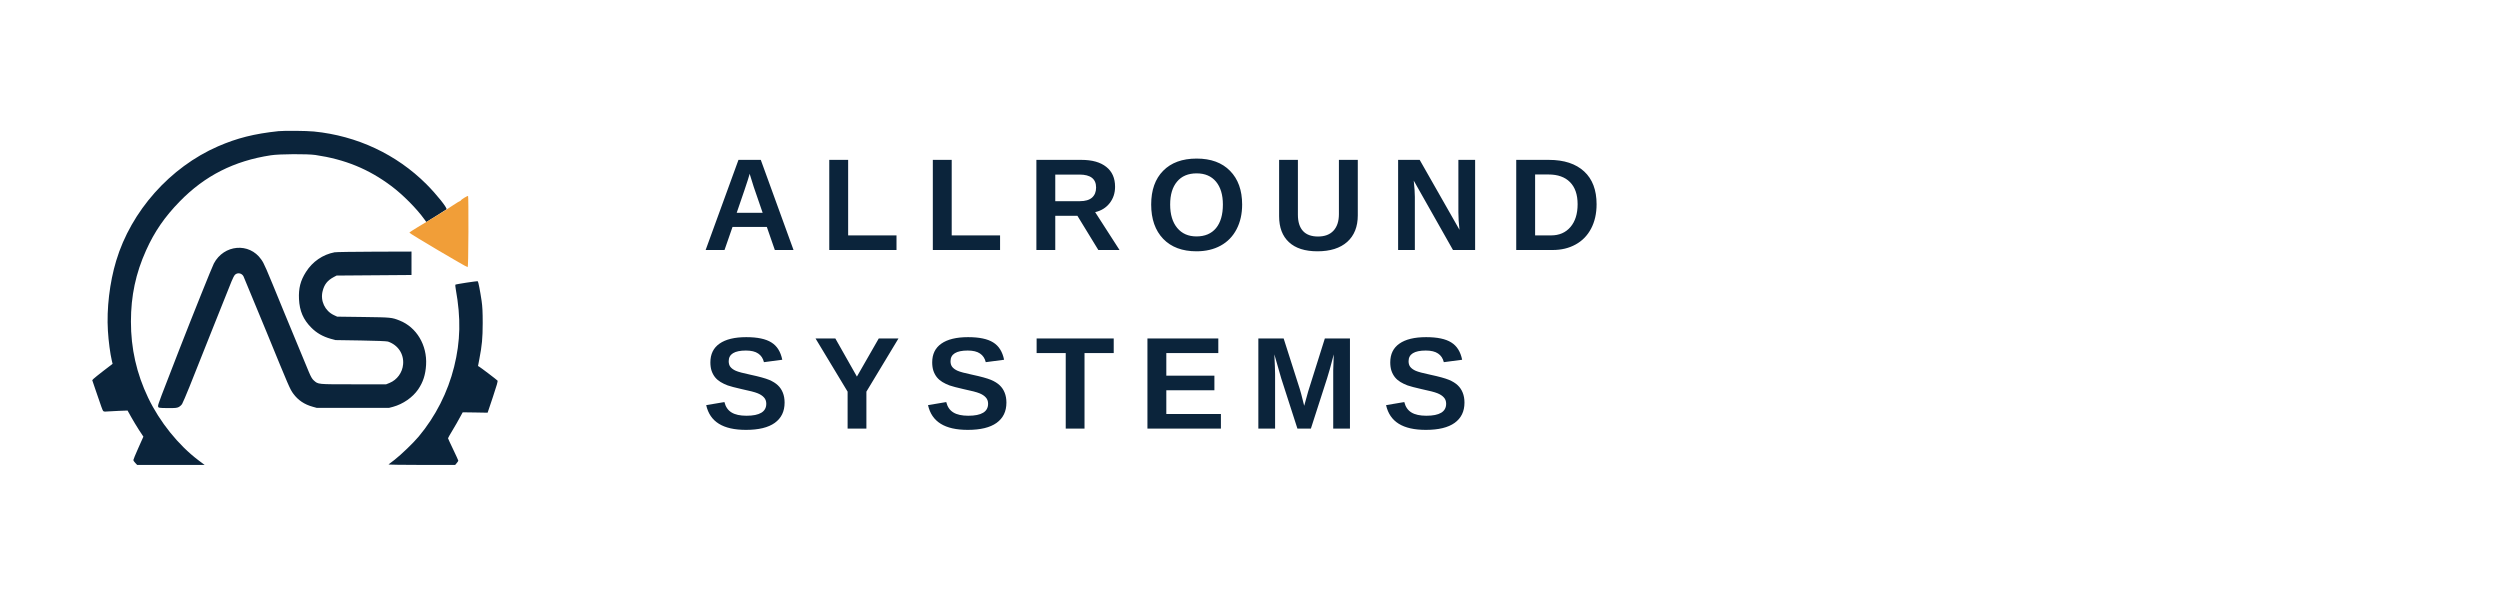
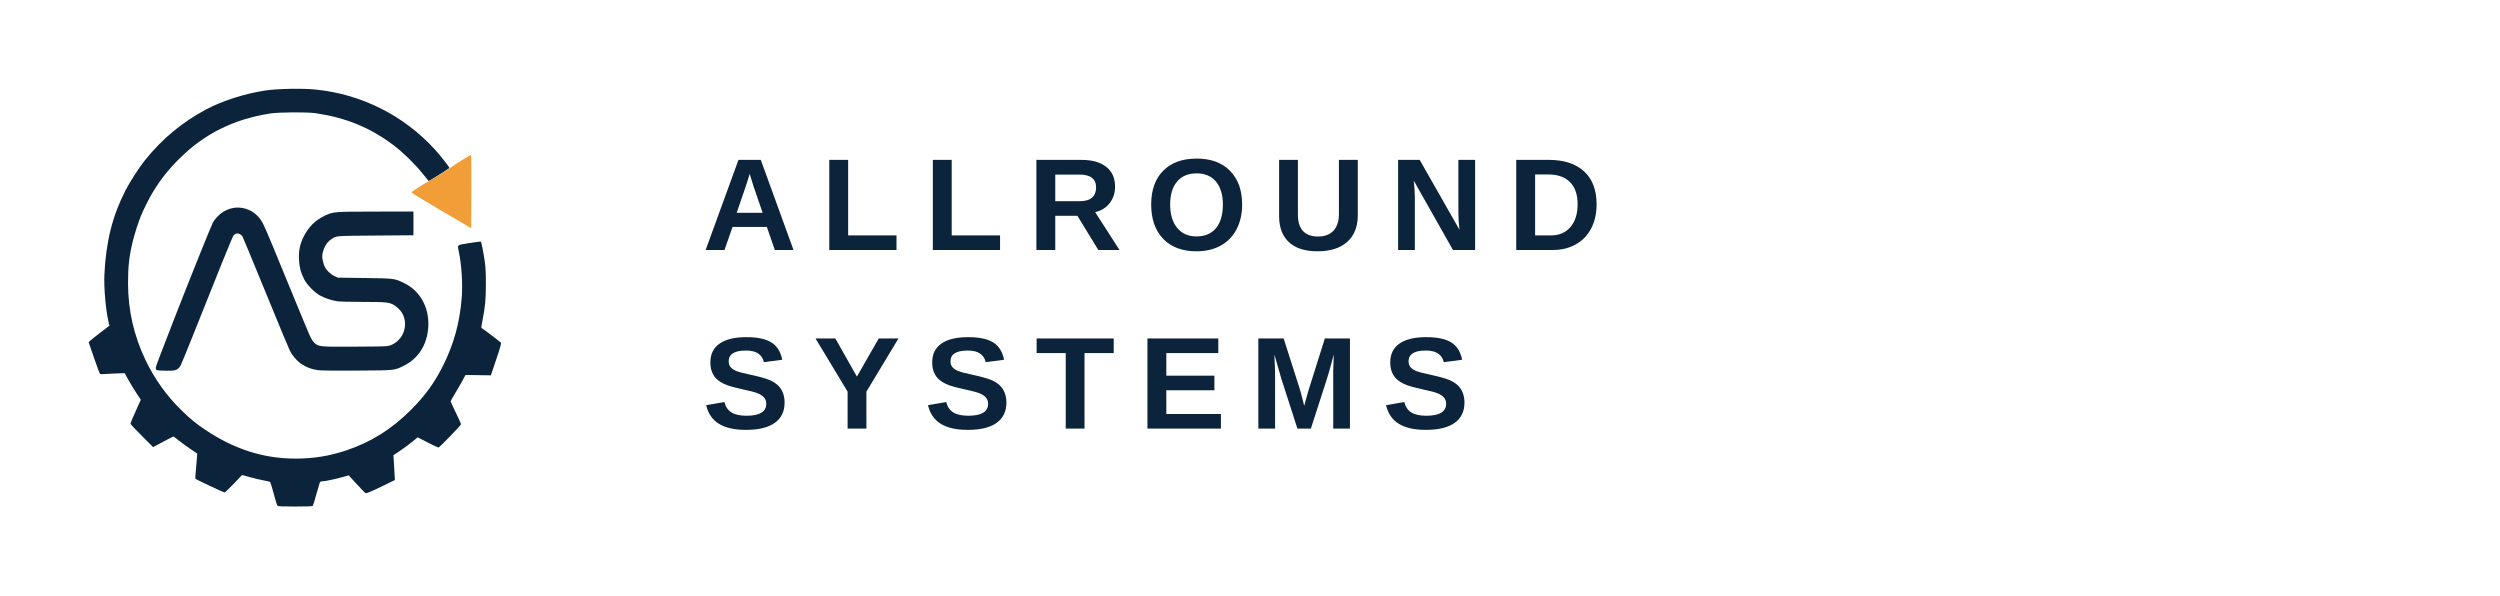
<svg xmlns="http://www.w3.org/2000/svg" viewBox="0 0 420 100" role="img" aria-label="Allround Systems lockup horizontal">
  <g transform="translate(2 2) scale(0.96)">
-     <path fill="#0B243B" fill-rule="evenodd" d="M32.65 78.47 C29.14 75.82 25.87 71.76 23.84 67.52 C21.82 63.30 20.82 58.90 20.83 54.18 C20.83 49.70 21.67 45.74 23.48 41.73 C24.95 38.46 26.74 35.86 29.38 33.16 C33.77 28.66 38.89 26.07 45.32 25.09 C46.81 24.86 51.71 24.83 53.12 25.04 C58.31 25.81 62.41 27.49 66.38 30.46 C68.38 31.95 70.83 34.41 72.17 36.28 L72.53 36.77 L74.24 35.71 C75.18 35.13 76.00 34.61 76.05 34.56 C76.26 34.36 74.35 31.97 72.55 30.16 C67.30 24.92 60.40 21.68 52.85 20.93 C51.55 20.80 47.66 20.77 46.65 20.87 C42.36 21.33 39.43 22.07 36.06 23.53 C27.68 27.19 20.87 34.84 18.25 43.55 C17.10 47.36 16.56 51.96 16.80 55.81 C16.91 57.61 17.20 59.83 17.48 61.00 L17.62 61.59 L16.05 62.79 C15.19 63.45 14.39 64.10 14.27 64.22 L14.06 64.45 L14.63 66.13 C15.70 69.27 15.85 69.69 15.97 69.83 C16.06 69.94 16.24 69.97 16.58 69.93 C16.85 69.90 17.79 69.85 18.66 69.82 L20.24 69.76 L20.87 70.89 C21.22 71.52 21.84 72.54 22.25 73.18 L23.01 74.33 L22.13 76.30 C21.64 77.39 21.25 78.35 21.25 78.43 C21.25 78.51 21.40 78.74 21.59 78.93 L21.92 79.28 L27.83 79.28 L33.73 79.28 L32.65 78.47 Z M77.84 78.96 C78.00 78.78 78.12 78.58 78.12 78.53 C78.12 78.47 77.71 77.59 77.22 76.56 C76.73 75.54 76.32 74.66 76.32 74.61 C76.32 74.56 76.67 73.94 77.10 73.23 C77.53 72.52 78.11 71.52 78.38 71.00 L78.89 70.07 L81.07 70.10 L83.25 70.14 L84.17 67.40 C84.87 65.32 85.06 64.62 84.98 64.52 C84.84 64.36 82.06 62.25 81.77 62.08 L81.57 61.97 L81.80 60.77 C82.27 58.32 82.38 57.14 82.39 54.44 C82.39 52.50 82.34 51.53 82.20 50.58 C81.95 48.88 81.63 47.23 81.53 47.14 C81.45 47.07 77.70 47.64 77.60 47.74 C77.57 47.76 77.61 48.13 77.68 48.55 C78.59 53.60 78.50 57.63 77.39 62.10 C76.28 66.56 74.15 70.77 71.19 74.31 C70.27 75.42 68.10 77.50 66.97 78.38 C66.44 78.78 65.97 79.15 65.91 79.19 C65.86 79.24 68.46 79.28 71.69 79.28 L77.57 79.28 L77.84 78.96 Z M29.17 69.16 C29.38 69.06 29.65 68.82 29.78 68.62 C29.90 68.43 30.49 67.05 31.09 65.56 C31.68 64.07 33.49 59.51 35.12 55.44 C36.75 51.37 38.24 47.64 38.44 47.14 C38.64 46.63 38.91 46.12 39.05 45.99 C39.50 45.57 40.24 45.71 40.53 46.28 C40.66 46.55 42.42 50.80 44.61 56.13 C48.51 65.66 48.66 66.02 49.25 66.82 C50.09 67.96 51.19 68.70 52.65 69.10 L53.33 69.29 L59.67 69.29 L66.01 69.29 L66.70 69.11 C68.45 68.63 70.14 67.46 71.10 66.05 C71.96 64.79 72.38 63.49 72.48 61.78 C72.69 58.32 70.81 55.18 67.85 54.01 C66.46 53.46 66.39 53.46 61.52 53.39 L56.92 53.33 L56.34 53.06 C54.78 52.32 53.95 50.57 54.37 48.89 C54.66 47.69 55.22 46.99 56.34 46.39 L56.82 46.14 L63.37 46.09 L69.93 46.04 L69.93 43.99 L69.93 41.94 L63.44 41.96 C59.87 41.97 56.73 42.02 56.46 42.07 C54.41 42.46 52.60 43.70 51.46 45.51 C50.49 47.03 50.15 48.38 50.24 50.26 C50.34 52.34 50.99 53.84 52.38 55.24 C53.33 56.20 54.40 56.81 55.81 57.21 L56.61 57.43 L61.05 57.50 C63.65 57.54 65.62 57.62 65.81 57.69 C67.57 58.29 68.62 59.86 68.46 61.67 C68.34 63.11 67.41 64.39 66.09 64.93 L65.49 65.17 L59.73 65.17 C53.37 65.17 53.63 65.19 52.83 64.49 C52.55 64.25 52.32 63.85 51.97 63.02 C51.12 60.99 48.67 55.07 47.67 52.64 C44.23 44.23 44.16 44.08 43.63 43.32 C41.53 40.31 37.10 40.70 35.34 44.03 C35.02 44.65 31.67 52.99 29.25 59.20 C26.06 67.39 25.58 68.65 25.58 68.93 C25.58 69.31 25.63 69.32 27.38 69.33 C28.54 69.34 28.87 69.31 29.17 69.16 Z" />
-     <path fill="#F19E38" fill-rule="evenodd" d="M79.89 38.48 C79.90 35.08 79.88 32.27 79.83 32.22 C79.75 32.14 78.63 32.82 78.56 33.00 C78.54 33.05 78.48 33.09 78.42 33.09 C78.37 33.09 77.77 33.46 77.09 33.91 C75.62 34.89 73.15 36.41 71.06 37.64 C70.24 38.13 69.56 38.58 69.56 38.64 C69.56 38.77 79.60 44.72 79.76 44.67 C79.83 44.65 79.87 42.47 79.89 38.48 Z" />
+     <path fill="#0B243B" fill-rule="evenodd" d="M52.659 86.425 C52.716 86.351 52.989 85.468 53.266 84.462 C53.543 83.457 53.815 82.526 53.871 82.392 C53.946 82.216 54.064 82.151 54.305 82.151 C54.748 82.151 56.558 81.771 57.872 81.402 L58.937 81.103 L60.281 82.567 C61.020 83.373 61.707 84.089 61.807 84.159 C62.028 84.313 62.441 84.150 65.150 82.834 L67.020 81.925 L66.948 80.560 C66.908 79.808 66.850 78.831 66.819 78.387 L66.763 77.581 L67.929 76.802 C68.570 76.374 69.527 75.669 70.055 75.234 L71.016 74.445 L72.749 75.341 C73.703 75.834 74.556 76.237 74.644 76.237 C74.824 76.237 78.602 72.334 78.602 72.149 C78.602 72.085 78.191 71.181 77.688 70.139 C77.185 69.098 76.774 68.202 76.774 68.147 C76.774 68.092 77.131 67.458 77.566 66.739 C78.002 66.019 78.589 65.004 78.870 64.482 L79.382 63.534 L81.600 63.568 L83.817 63.602 L84.757 60.816 C85.469 58.703 85.667 57.995 85.577 57.886 C85.439 57.720 82.615 55.574 82.309 55.403 C82.108 55.290 82.108 55.264 82.340 54.069 C82.836 51.501 82.942 50.378 82.944 47.634 C82.945 45.675 82.897 44.669 82.756 43.710 C82.504 41.989 82.174 40.301 82.072 40.210 C82.026 40.170 81.106 40.282 80.027 40.459 C77.781 40.828 77.941 40.690 78.219 42.009 C78.701 44.306 78.909 47.616 78.720 50.000 C78.370 54.408 77.346 58.127 75.427 61.956 C73.948 64.908 72.281 67.200 69.847 69.629 C66.401 73.069 62.777 75.330 58.387 76.779 C55.502 77.731 52.740 78.172 49.655 78.172 C44.029 78.172 38.934 76.546 33.816 73.117 C32.237 72.058 31.178 71.194 29.746 69.795 C27.075 67.186 24.986 64.276 23.389 60.941 C21.341 56.661 20.323 52.193 20.323 47.480 C20.323 44.464 20.535 42.636 21.191 39.988 C21.494 38.768 22.104 36.879 22.576 35.700 C23.023 34.586 24.065 32.526 24.761 31.384 C26.050 29.267 27.488 27.471 29.421 25.567 C33.777 21.275 38.894 18.754 45.236 17.774 C46.747 17.540 51.733 17.510 53.172 17.726 C58.453 18.517 62.624 20.220 66.667 23.238 C68.354 24.498 70.463 26.542 71.840 28.254 C72.424 28.979 72.916 29.583 72.935 29.598 C72.999 29.646 76.559 27.392 76.559 27.303 C76.559 27.137 74.967 25.115 74.012 24.068 C71.338 21.133 68.113 18.686 64.597 16.922 C60.983 15.110 57.253 14.018 53.226 13.596 C50.898 13.351 46.483 13.430 44.355 13.753 C40.777 14.297 36.797 15.567 34.015 17.052 C29.774 19.316 26.314 22.189 23.275 25.968 C22.274 27.213 20.637 29.751 19.876 31.237 C17.586 35.711 16.477 40.135 16.185 45.968 C16.072 48.206 16.424 52.197 16.920 54.311 L17.061 54.912 L15.465 56.132 C14.588 56.803 13.772 57.457 13.653 57.584 L13.435 57.816 L14.351 60.482 C14.855 61.948 15.321 63.213 15.387 63.292 C15.458 63.378 15.644 63.418 15.845 63.392 C16.031 63.368 16.981 63.319 17.957 63.284 L19.731 63.219 L20.370 64.372 C20.721 65.005 21.358 66.055 21.784 66.703 L22.560 67.883 L22.184 68.700 C21.416 70.368 20.753 71.928 20.753 72.065 C20.753 72.143 21.643 73.096 22.731 74.183 L24.710 76.160 L26.454 75.230 C27.413 74.719 28.228 74.302 28.266 74.303 C28.303 74.304 28.696 74.597 29.140 74.954 C29.583 75.311 30.505 75.983 31.189 76.448 L32.431 77.293 L32.297 78.996 C32.223 79.933 32.142 80.900 32.117 81.146 C32.092 81.392 32.103 81.643 32.141 81.705 C32.223 81.837 37.009 84.084 37.221 84.090 C37.301 84.092 38.022 83.408 38.824 82.569 L40.282 81.043 L41.727 81.438 C42.522 81.655 43.608 81.910 44.140 82.006 C44.672 82.101 45.148 82.216 45.198 82.261 C45.248 82.306 45.524 83.223 45.812 84.300 C46.100 85.377 46.391 86.325 46.460 86.408 C46.562 86.531 47.140 86.559 49.570 86.559 C51.830 86.559 52.580 86.527 52.659 86.425 Z M28.815 62.607 C29.021 62.504 29.296 62.260 29.426 62.066 C29.556 61.871 30.518 59.553 31.565 56.915 C36.021 45.688 38.607 39.312 38.787 39.113 C38.892 38.996 39.090 38.858 39.226 38.806 C39.572 38.673 40.163 38.941 40.358 39.319 C40.501 39.596 41.820 42.778 44.516 49.355 C47.157 55.796 48.324 58.604 48.605 59.194 C49.054 60.135 49.846 61.060 50.690 61.626 C51.540 62.196 52.417 62.529 53.501 62.692 C53.991 62.765 56.409 62.793 60.329 62.770 C67.108 62.730 66.899 62.751 68.548 61.941 C71.129 60.674 72.673 58.249 72.866 55.161 C73.077 51.798 71.471 48.846 68.689 47.482 C66.961 46.634 66.990 46.638 61.720 46.568 L57.043 46.505 L56.435 46.220 C55.724 45.887 55.054 45.237 54.728 44.564 C54.601 44.301 54.442 43.768 54.376 43.380 C54.274 42.783 54.284 42.564 54.442 41.960 C54.680 41.052 55.153 40.315 55.790 39.862 C56.780 39.156 56.318 39.199 63.602 39.140 L70.269 39.086 L70.269 37.009 L70.269 34.931 L63.661 34.942 C56.268 34.955 56.224 34.959 54.677 35.701 C53.050 36.482 51.863 37.685 51.017 39.409 C50.382 40.703 50.168 41.803 50.244 43.382 C50.310 44.733 50.557 45.659 51.165 46.828 C51.651 47.761 52.892 49.034 53.871 49.601 C54.679 50.069 55.952 50.497 56.975 50.645 C57.367 50.702 59.382 50.750 61.452 50.752 C65.523 50.756 66.034 50.810 66.912 51.325 C67.177 51.480 67.618 51.856 67.891 52.160 C68.888 53.269 69.089 54.988 68.388 56.412 C67.983 57.236 67.206 57.961 66.366 58.300 C65.757 58.546 65.713 58.548 60.127 58.580 C53.678 58.618 53.632 58.613 52.846 57.813 C52.481 57.442 52.240 56.963 51.428 55.000 C50.890 53.699 50.040 51.642 49.538 50.430 C49.037 49.218 48.239 47.282 47.765 46.129 C47.291 44.976 46.337 42.653 45.645 40.968 C44.953 39.282 44.188 37.519 43.945 37.050 C43.152 35.516 41.853 34.548 40.257 34.300 C39.251 34.144 38.337 34.296 37.350 34.783 C36.487 35.208 35.622 36.055 35.141 36.943 C34.825 37.528 30.996 47.061 28.406 53.710 C25.876 60.208 25.161 62.103 25.161 62.320 C25.161 62.457 25.246 62.619 25.349 62.680 C25.453 62.740 26.191 62.791 26.989 62.792 C28.161 62.795 28.513 62.759 28.815 62.607 Z" />
+     <path fill="#F19E38" fill-rule="evenodd" d="M80.350 25.039 C80.280 24.970 77.230 26.856 76.776 27.250 C76.585 27.416 73.655 29.239 73.111 29.532 C71.862 30.201 69.893 31.472 69.918 31.593 C69.933 31.671 72.293 33.111 75.161 34.793 L80.376 37.853 L80.404 31.486 C80.419 27.985 80.395 25.084 80.350 25.039 Z" />
  </g>
  <g fill="#0B243B" font-family="Montserrat, Arial Narrow, Arial, Helvetica, sans-serif" font-weight="700" letter-spacing="0.18em">
    <text x="118" y="42" font-size="22">ALLROUND</text>
    <text x="118" y="72" font-size="22">SYSTEMS</text>
  </g>
</svg>
